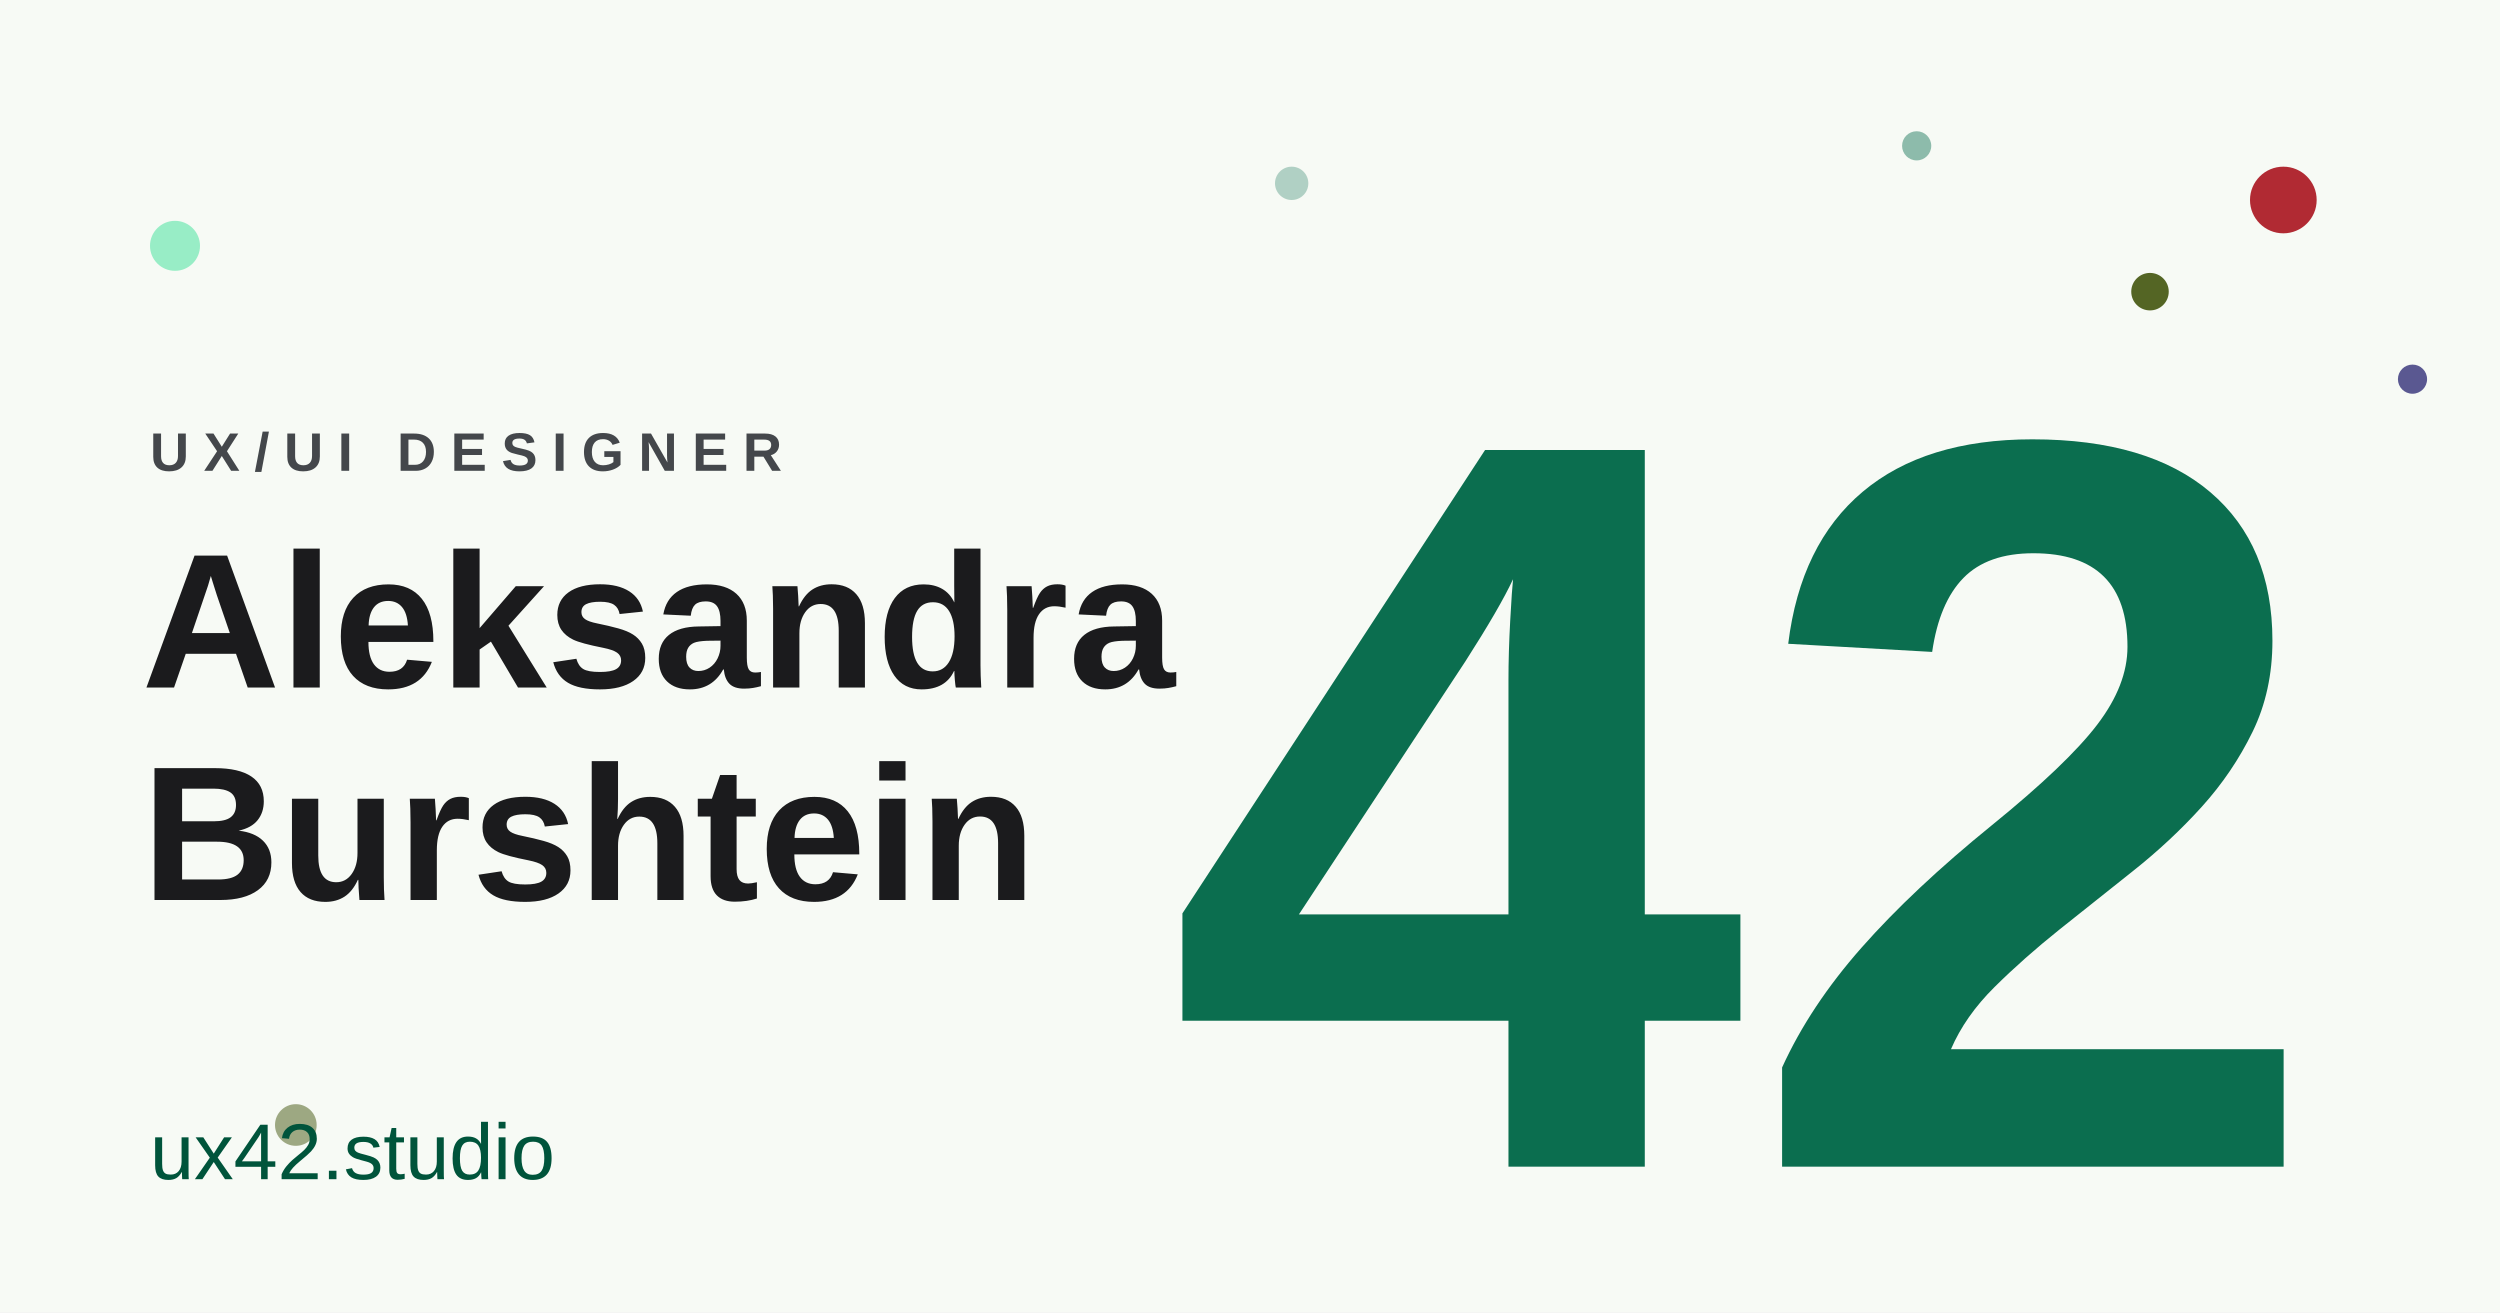
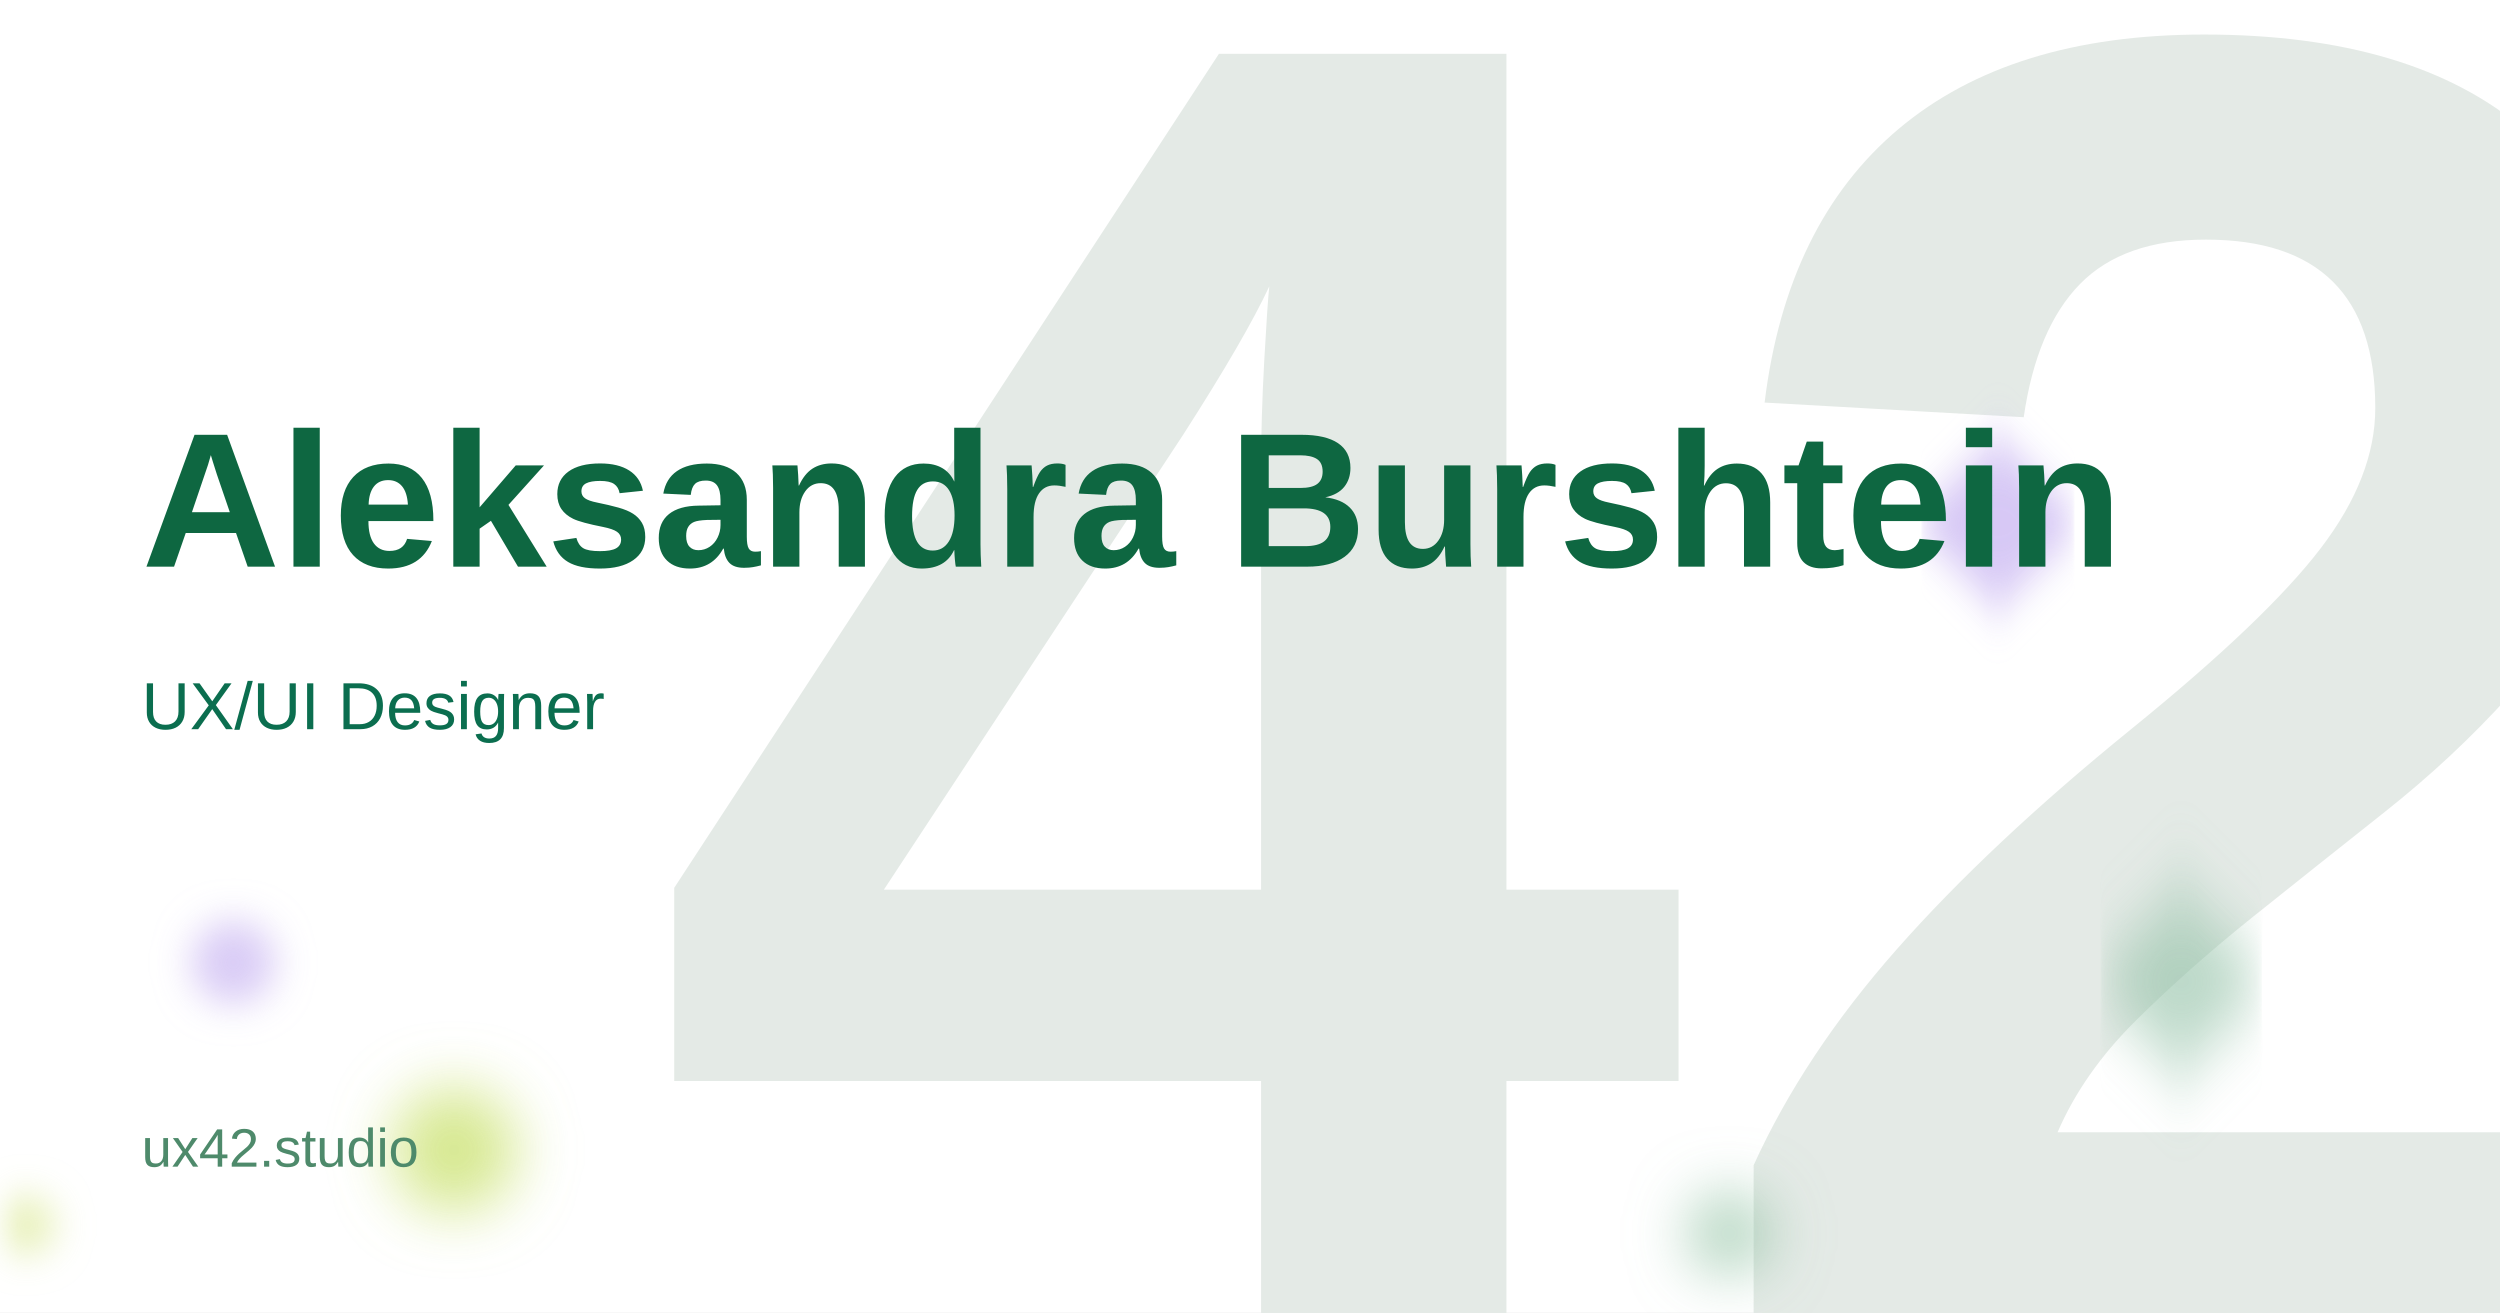
<svg xmlns="http://www.w3.org/2000/svg" width="1200" height="630" viewBox="0 0 1200 630">
-   <rect width="1200" height="630" fill="#F7FAF5" />
-   <circle cx="1096" cy="96" r="16" fill="#B12A33" />
-   <circle cx="1032" cy="140" r="9" fill="#546524" />
-   <circle cx="1158" cy="182" r="7" fill="#5A5891" />
-   <circle cx="920" cy="70" r="7" fill="#0B6E4F" opacity="0.45" />
-   <circle cx="142" cy="540" r="10" fill="#546524" opacity="0.55" />
-   <circle cx="620" cy="88" r="8" fill="#0B6E4F" opacity="0.3" />
-   <circle cx="84" cy="118" r="12" fill="#98EDC6" />
-   <text x="560" y="560" font-family="Poppins, Arial, sans-serif" font-weight="600" font-size="500" fill="#0B6E4F">42</text>
-   <text x="72" y="226" font-family="Poppins, Arial, sans-serif" font-weight="600" font-size="26" letter-spacing="7" fill="#44474B">UX/UI DESIGNER</text>
-   <text x="68" y="330" font-family="Poppins, Arial, sans-serif" font-weight="600" font-size="92" fill="#1B1B1D">Aleksandra</text>
-   <text x="68" y="432" font-family="Poppins, Arial, sans-serif" font-weight="600" font-size="92" fill="#1B1B1D">Burshtein</text>
-   <text x="72" y="566" font-family="Poppins, Arial, sans-serif" font-weight="500" font-size="38" fill="#00543B">ux42.studio</text>
+   <defs>
+     <filter id="soft" x="-80%" y="-80%" width="260%" height="260%">
+       <feGaussianBlur stdDeviation="9" />
+     </filter>
+     <filter id="softer" x="-80%" y="-80%" width="260%" height="260%">
+       <feGaussianBlur stdDeviation="14" />
+     </filter>
+   </defs>
+   <rect width="1200" height="630" fill="#FFFFFF" />
+   <text x="310" y="645" font-family="Poppins, 'Segoe UI', Arial, sans-serif" font-weight="600" font-size="900" fill="#E4EAE6">42</text>
+   <rect x="930" y="222" width="58" height="58" rx="10" fill="#C9B6F2" opacity="0.75" transform="rotate(45 959 251)" filter="url(#soft)" />
+   <circle cx="218" cy="552" r="30" fill="#CFE47C" opacity="0.85" filter="url(#softer)" />
+   <circle cx="112" cy="462" r="20" fill="#C9B6F2" opacity="0.7" filter="url(#soft)" />
+   <rect x="1016" y="440" width="62" height="62" rx="12" fill="#8FBFA4" opacity="0.6" transform="rotate(45 1047 471)" filter="url(#softer)" />
+   <circle cx="830" cy="592" r="20" fill="#7FB894" opacity="0.6" filter="url(#softer)" />
+   <circle cx="12" cy="588" r="14" fill="#D6E584" opacity="0.6" filter="url(#soft)" />
+   <text x="68" y="272" font-family="Poppins, 'Segoe UI', Arial, sans-serif" font-weight="600" font-size="92" fill="#0E6741">Aleksandra Burshtein</text>
+   <text x="68" y="350" font-family="Poppins, 'Segoe UI', Arial, sans-serif" font-weight="500" font-size="32" fill="#0B6E4F">UX/UI Designer</text>
+   <text x="68" y="560" font-family="Poppins, 'Segoe UI', Arial, sans-serif" font-weight="500" font-size="26" fill="#4E8A6B">ux42.studio</text>
</svg>
